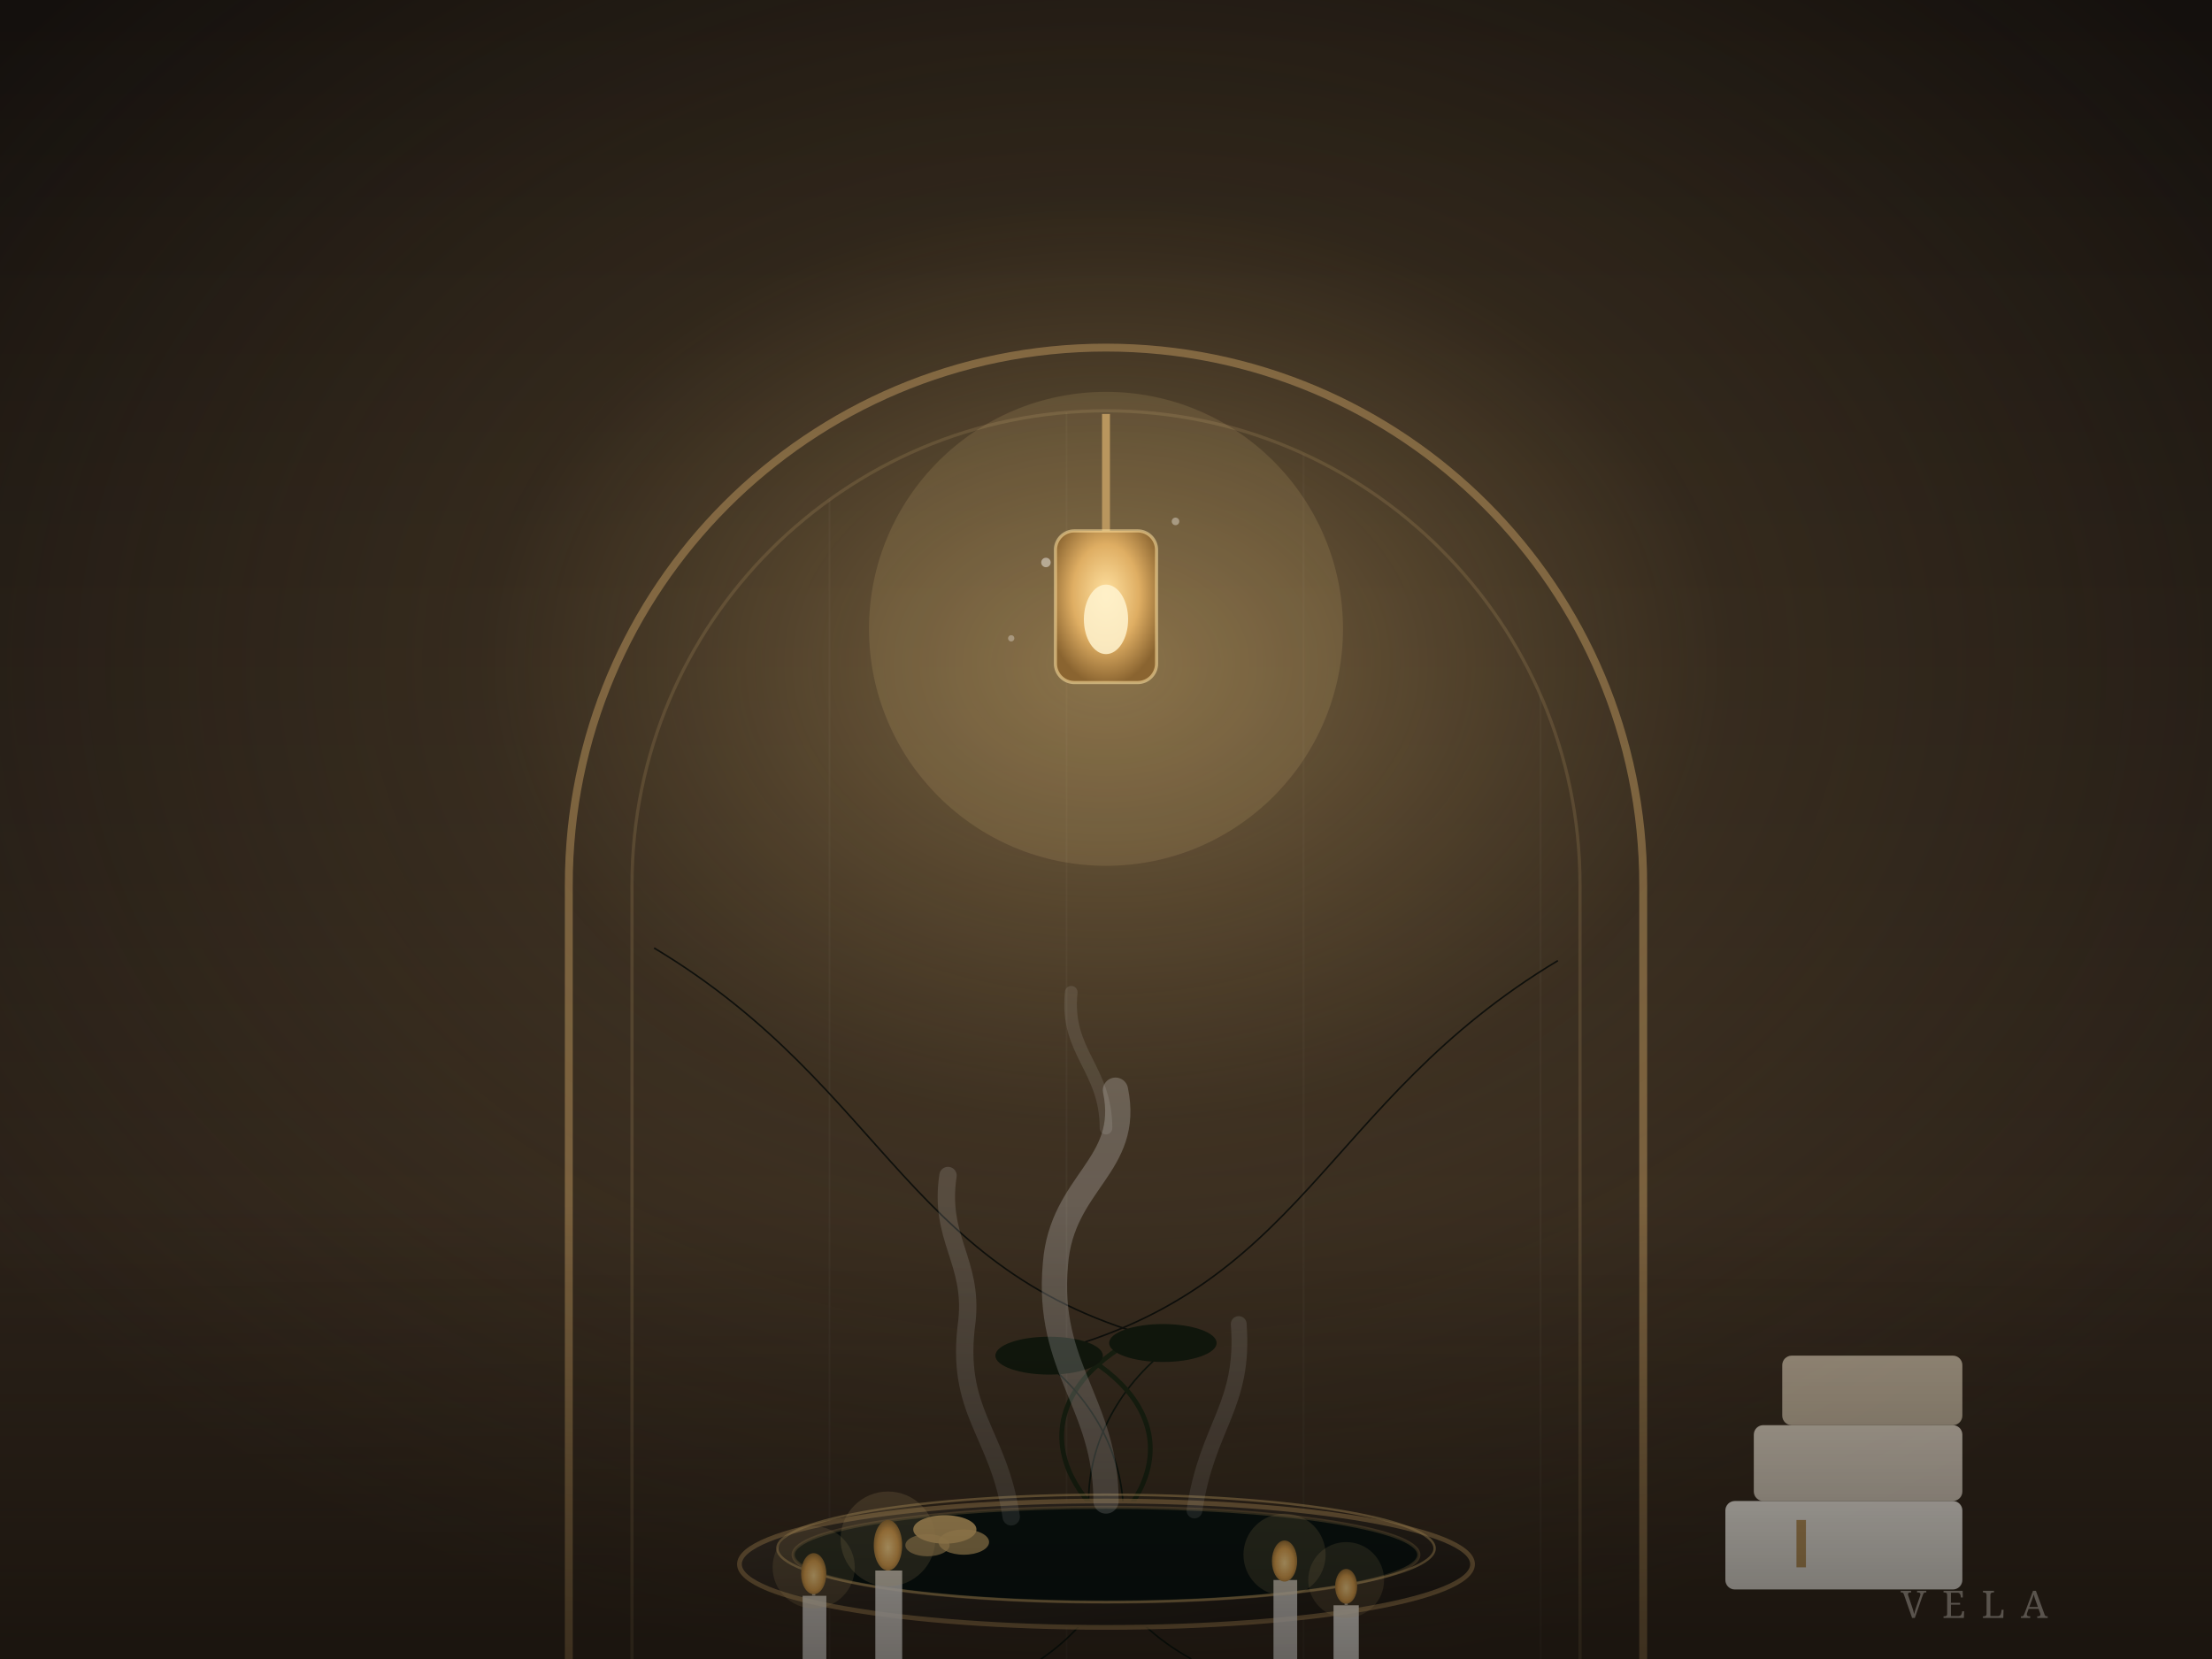
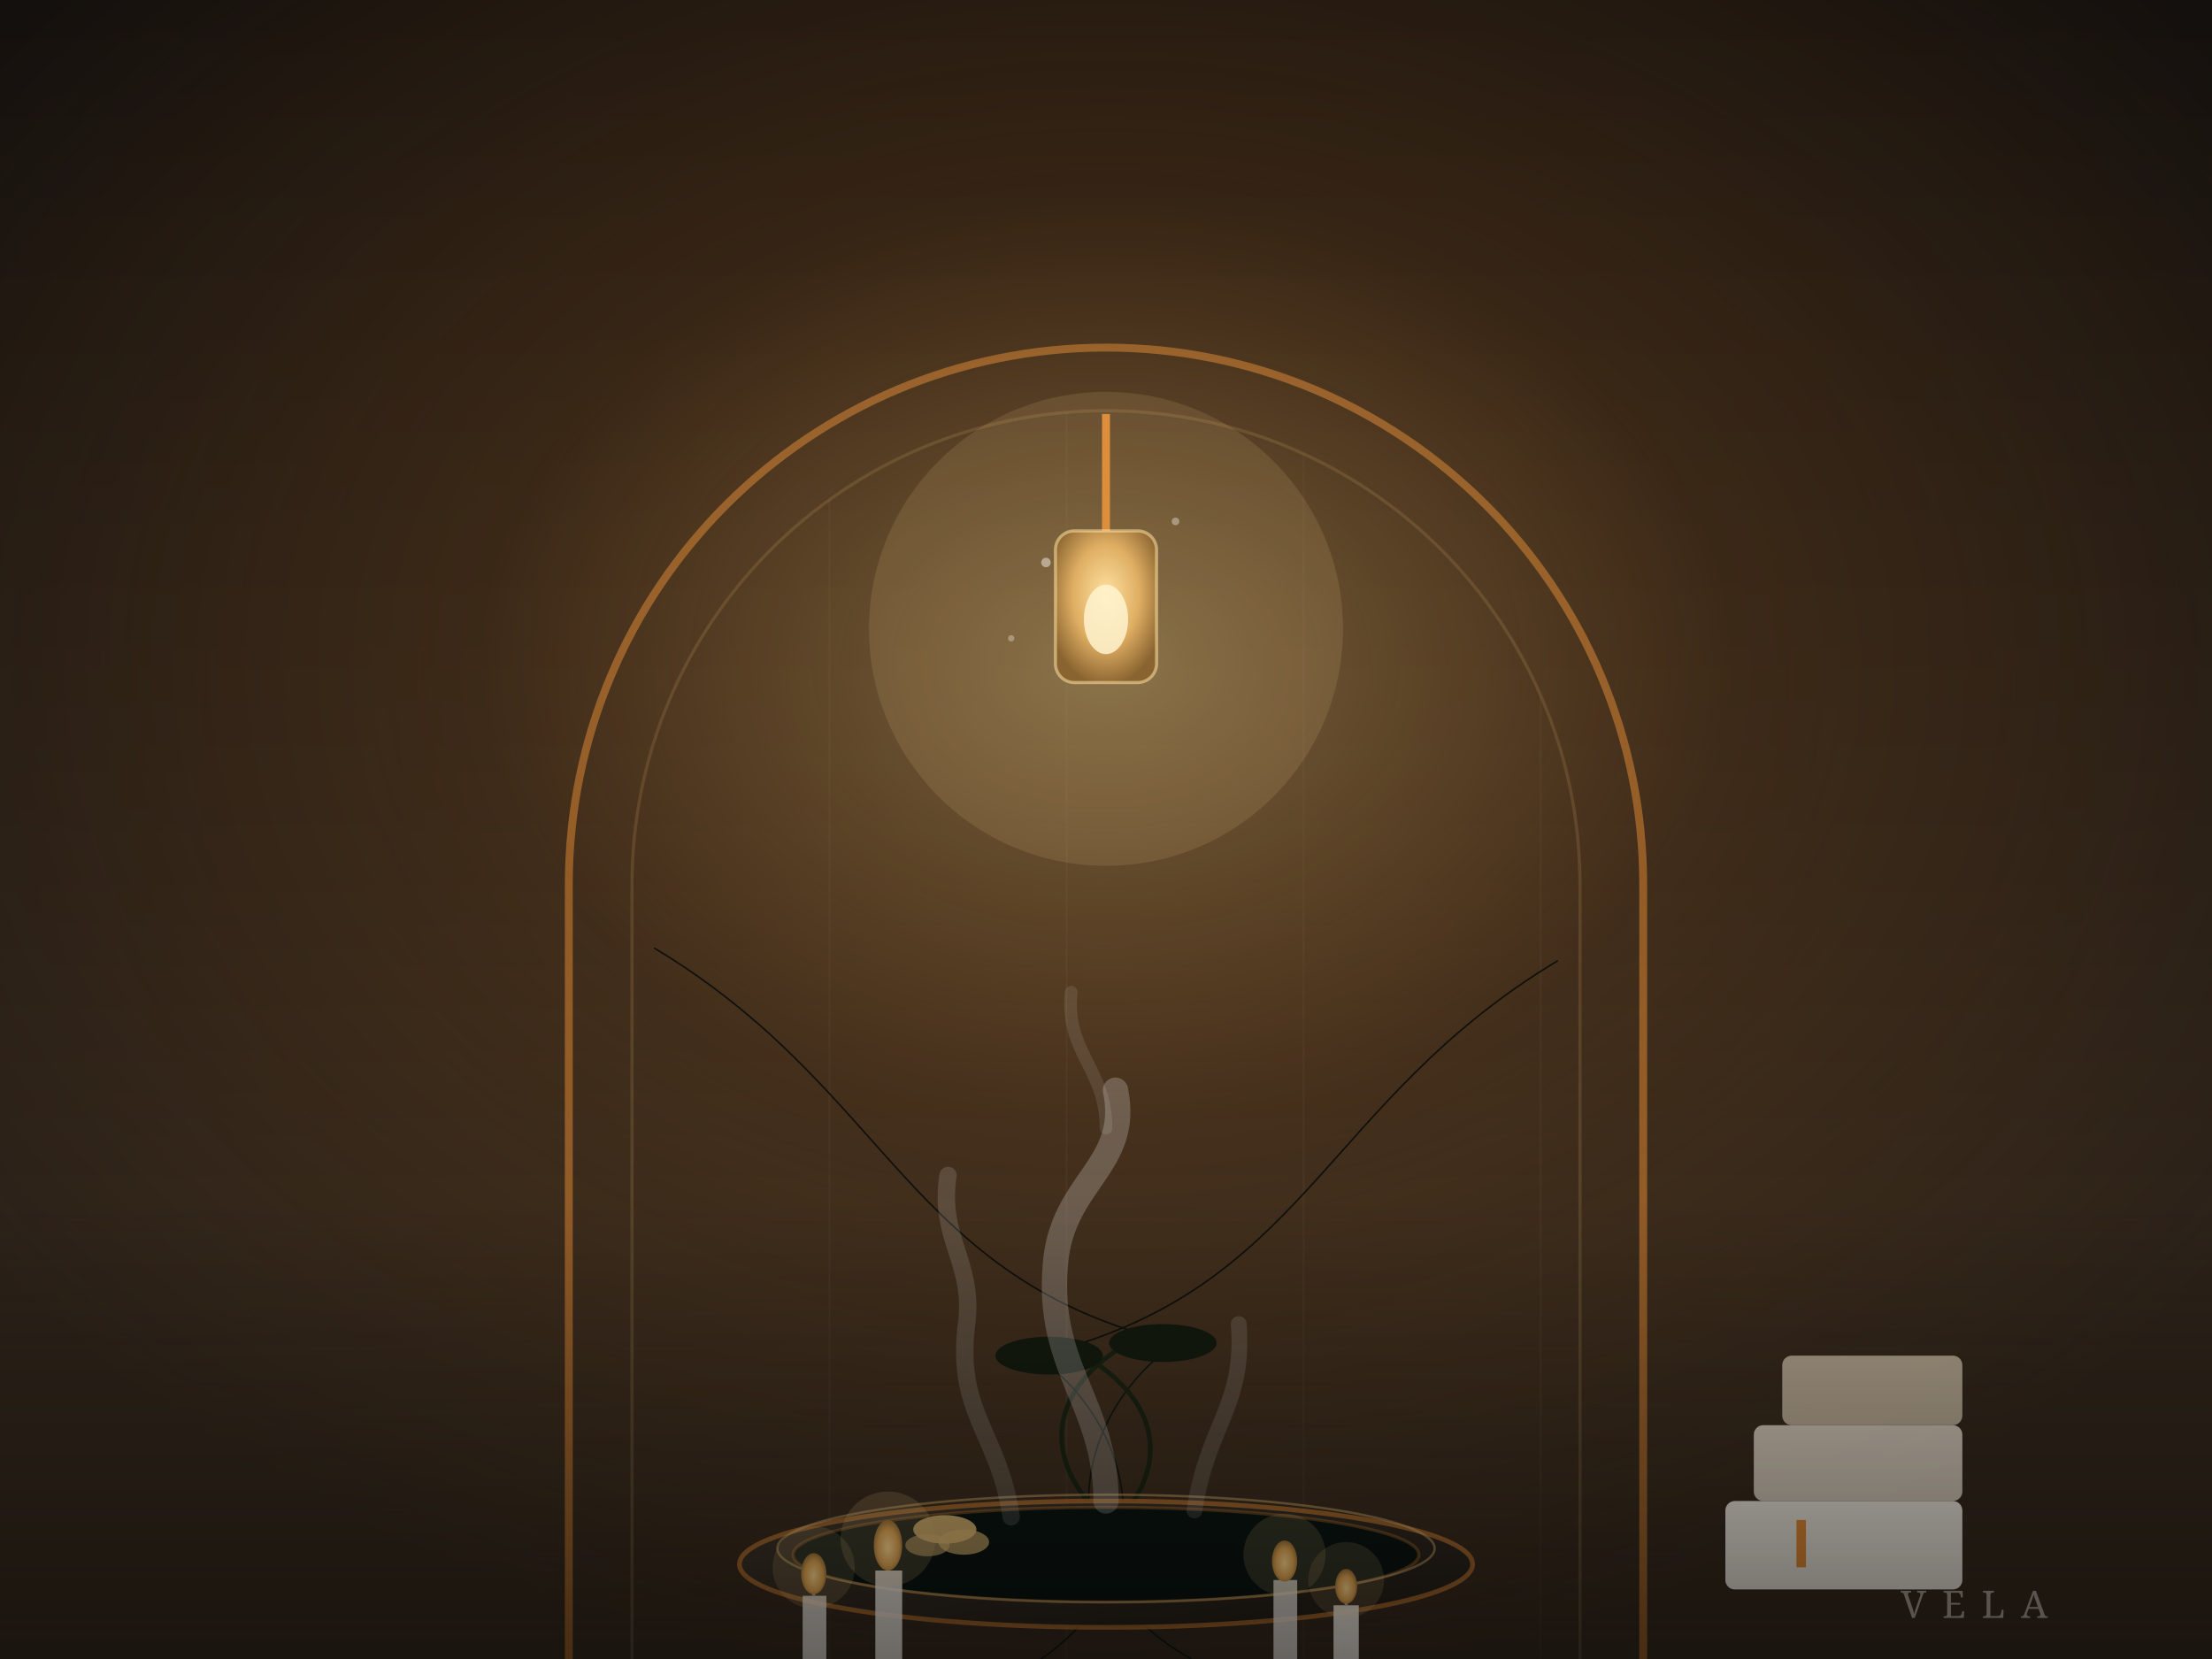
<svg xmlns="http://www.w3.org/2000/svg" width="1400" height="1050" viewBox="0 0 1400 1050" role="img" aria-label="Spa at Vela by Svasti">
  <defs>
    <linearGradient id="spa-bg" x1="0" y1="0" x2="0" y2="1">
      <stop offset="0%" stop-color="#14100d" />
      <stop offset="52%" stop-color="#221b15" />
      <stop offset="100%" stop-color="#35291d" />
    </linearGradient>
    <radialGradient id="spa-glow" cx="0.5" cy="0.4" r="0.62">
      <stop offset="0%" stop-color="#d9b26f" stop-opacity="0.5" />
-       <stop offset="45%" stop-color="#b08d57" stop-opacity="0.16" />
-       <stop offset="100%" stop-color="#b08d57" stop-opacity="0" />
+       <stop offset="45%" stop-color="#d88432" stop-opacity="0.16" />
+       <stop offset="100%" stop-color="#d88432" stop-opacity="0" />
    </radialGradient>
    <radialGradient id="spa-lantern" cx="0.5" cy="0.42" r="0.6">
      <stop offset="0%" stop-color="#ffe1a0" />
      <stop offset="55%" stop-color="#dfae63" />
      <stop offset="100%" stop-color="#8a6430" />
    </radialGradient>
    <radialGradient id="spa-candle" cx="0.5" cy="0.55" r="0.6">
      <stop offset="0%" stop-color="#ffd98f" />
      <stop offset="60%" stop-color="#d99a45" />
      <stop offset="100%" stop-color="#6f4c1c" />
    </radialGradient>
    <linearGradient id="spa-steel" x1="0" y1="0" x2="1" y2="1">
      <stop offset="0%" stop-color="#40352a" />
      <stop offset="100%" stop-color="#211b14" />
    </linearGradient>
    <linearGradient id="spa-vignette" x1="0" y1="0" x2="0" y2="1">
      <stop offset="0%" stop-color="#000000" stop-opacity="0" />
      <stop offset="100%" stop-color="#000000" stop-opacity="0.5" />
    </linearGradient>
    <pattern id="spa-stripes" width="150" height="150" patternUnits="userSpaceOnUse">
      <line x1="75" y1="0" x2="75" y2="150" stroke="#f4efe8" stroke-opacity="0.04" />
    </pattern>
    <clipPath id="spa-arch">
      <path d="M400 560 A300 300 0 0 1 1000 560 L1000 1050 L400 1050 Z" />
    </clipPath>
  </defs>
  <rect width="1400" height="1050" fill="url(#spa-bg)" />
  <g>
-     <path d="M360 1050 L360 560 A340 340 0 0 1 1040 560 L1040 1050" fill="none" stroke="#b08d57" stroke-opacity="0.55" stroke-width="5" />
+     <path d="M360 1050 L360 560 A340 340 0 0 1 1040 560 L1040 1050" fill="none" stroke="#d88432" stroke-opacity="0.55" stroke-width="5" />
    <path d="M400 1050 L400 560 A300 300 0 0 1 1000 560 L1000 1050" fill="none" stroke="#cfae77" stroke-opacity="0.18" stroke-width="2" />
  </g>
  <rect width="1400" height="1050" fill="url(#spa-stripes)" clip-path="url(#spa-arch)" />
  <rect width="1400" height="1050" fill="url(#spa-glow)" />
  <g transform="translate(414 600)">
    <path d="M0 0 C 150 90 160 210 330 250" fill="none" stroke="#0f100c" />
    <path d="M330 250 C 260 300 250 400 340 450" fill="none" stroke="#10170f" />
    <path d="M300 250 C 240 285 245 340 310 380" fill="none" stroke="#1a2312" stroke-width="3" />
    <ellipse cx="322" cy="250" rx="34" ry="12" fill="#131a0e" />
  </g>
  <g transform="translate(986 608) scale(-1,1)">
    <path d="M0 0 C 150 90 160 210 330 250" fill="none" stroke="#0f100c" />
    <path d="M330 250 C 260 300 250 400 340 450" fill="none" stroke="#10170f" />
    <path d="M300 250 C 240 285 245 340 310 380" fill="none" stroke="#1a2312" stroke-width="3" />
    <ellipse cx="322" cy="250" rx="34" ry="12" fill="#131a0e" />
  </g>
  <g>
-     <line x1="700" y1="262" x2="700" y2="336" stroke="#b08d57" stroke-width="5" />
+     <line x1="700" y1="262" x2="700" y2="336" stroke="#d88432" stroke-width="5" />
    <circle cx="700" cy="398" r="150" fill="#ffd98f" opacity="0.12" />
    <rect x="668" y="336" width="64" height="96" rx="12" fill="url(#spa-lantern)" />
    <rect x="668" y="336" width="64" height="96" rx="12" fill="none" stroke="#ffe1a0" stroke-opacity="0.55" stroke-width="2" />
    <ellipse cx="700" cy="392" rx="14" ry="22" fill="#fff3cf" opacity="0.85" />
  </g>
  <g>
-     <ellipse cx="700" cy="990" rx="232" ry="40" fill="url(#spa-steel)" stroke="#b08d57" stroke-opacity="0.6" stroke-width="3" />
-     <ellipse cx="700" cy="984" rx="198" ry="30" fill="#0b1411" stroke="#b08d57" stroke-opacity="0.35" stroke-width="2" />
+     <ellipse cx="700" cy="990" rx="232" ry="40" fill="url(#spa-steel)" stroke="#d88432" stroke-opacity="0.6" stroke-width="3" />
+     <ellipse cx="700" cy="984" rx="198" ry="30" fill="#0b1411" stroke="#d88432" stroke-opacity="0.35" stroke-width="2" />
    <ellipse cx="700" cy="980" rx="208" ry="34" fill="none" stroke="#d9b26f" stroke-opacity="0.5" stroke-width="1.5" />
  </g>
  <g fill="none" stroke="#ffffff" stroke-linecap="round">
    <path d="M700 950 C 700 888 662 866 668 800 C 672 748 716 738 706 690" stroke-opacity="0.22" stroke-width="16" />
    <path d="M640 960 C 632 906 604 894 612 836 C 616 798 594 784 600 744" stroke-opacity="0.14" stroke-width="11" />
    <path d="M756 956 C 764 902 788 890 784 838" stroke-opacity="0.13" stroke-width="10" />
    <path d="M700 714 C 700 676 674 666 678 628" stroke-opacity="0.1" stroke-width="8" />
  </g>
  <g>
    <rect x="508" y="1010" width="15" height="44" fill="#f4efe8" opacity="0.8" />
    <line x1="515" y1="1010" x2="515" y2="1002" stroke="#a89f94" stroke-width="2" />
    <ellipse cx="515" cy="996" rx="8" ry="13" fill="url(#spa-candle)" />
    <circle cx="515" cy="992" r="26" fill="#ffd98f" opacity="0.16" />
    <rect x="554" y="994" width="17" height="60" fill="#f4efe8" opacity="0.85" />
    <line x1="562" y1="994" x2="562" y2="984" stroke="#a89f94" stroke-width="2" />
    <ellipse cx="562" cy="978" rx="9" ry="16" fill="url(#spa-candle)" />
    <circle cx="562" cy="974" r="30" fill="#ffd98f" opacity="0.18" />
    <rect x="806" y="1000" width="15" height="54" fill="#f4efe8" opacity="0.8" />
    <line x1="813" y1="1000" x2="813" y2="992" stroke="#a89f94" stroke-width="2" />
    <ellipse cx="813" cy="988" rx="8" ry="13" fill="url(#spa-candle)" />
    <circle cx="813" cy="984" r="26" fill="#ffd98f" opacity="0.16" />
    <rect x="844" y="1016" width="16" height="38" fill="#f4efe8" opacity="0.9" />
    <line x1="852" y1="1016" x2="852" y2="1010" stroke="#a89f94" stroke-width="2" />
    <ellipse cx="852" cy="1004" rx="7" ry="11" fill="url(#spa-candle)" />
    <circle cx="852" cy="1000" r="24" fill="#ffd98f" opacity="0.15" />
  </g>
  <g opacity="0.95">
    <rect x="1092" y="950" width="150" height="56" rx="6" fill="#f4efe8" opacity="0.9" />
    <rect x="1110" y="902" width="132" height="48" rx="6" fill="#e9dfd0" opacity="0.82" />
    <rect x="1128" y="858" width="114" height="44" rx="6" fill="#d8c9b2" opacity="0.75" />
-     <line x1="1140" y1="962" x2="1140" y2="992" stroke="#b08d57" stroke-width="6" />
+     <line x1="1140" y1="962" x2="1140" y2="992" stroke="#d88432" stroke-width="6" />
  </g>
  <g fill="#d9b26f">
    <ellipse cx="598" cy="968" rx="20" ry="9" opacity="0.9" />
    <ellipse cx="610" cy="976" rx="16" ry="8" opacity="0.7" />
    <ellipse cx="587" cy="978" rx="14" ry="7" opacity="0.6" />
  </g>
  <rect y="760" width="1400" height="290" fill="url(#spa-vignette)" />
  <g fill="#f4efe8">
    <circle cx="662" cy="356" r="3" opacity="0.5" />
    <circle cx="744" cy="330" r="2.4" opacity="0.4" />
    <circle cx="640" cy="404" r="2" opacity="0.35" />
  </g>
  <text x="1296" y="1024" text-anchor="end" font-family="Georgia, serif" font-size="24" letter-spacing="10" fill="#f4efe8" opacity="0.28">VELA</text>
</svg>
